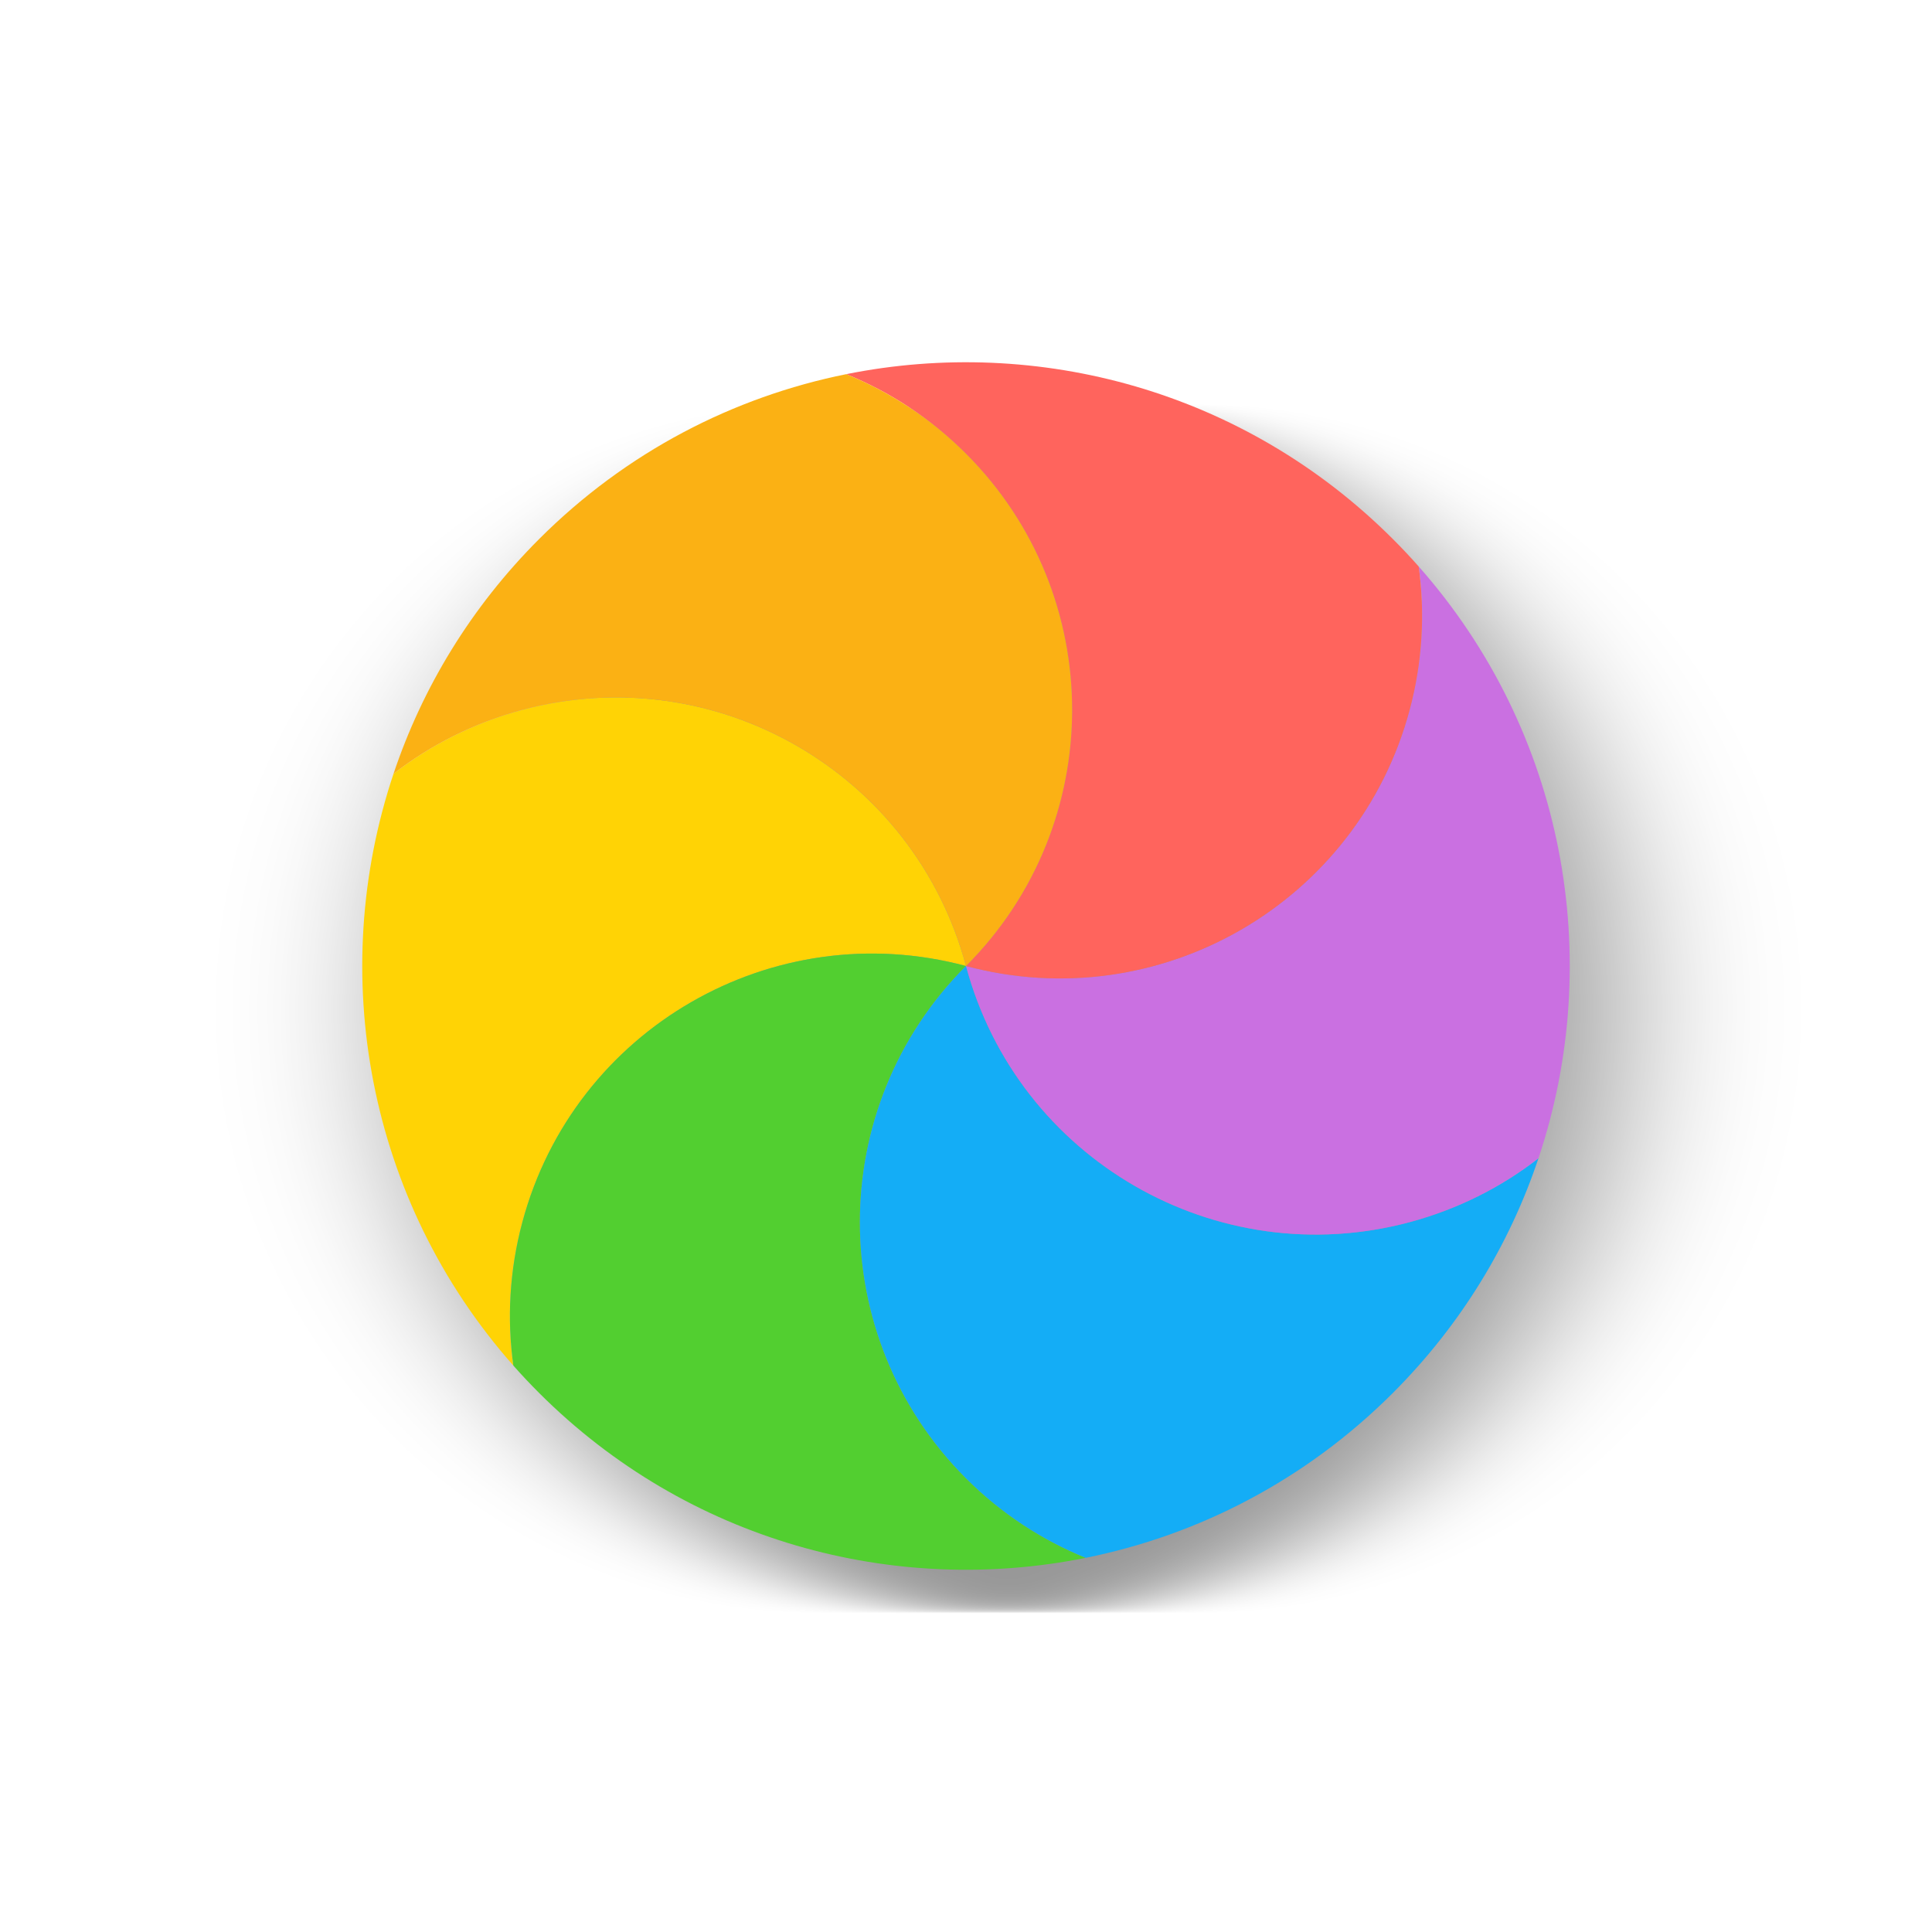
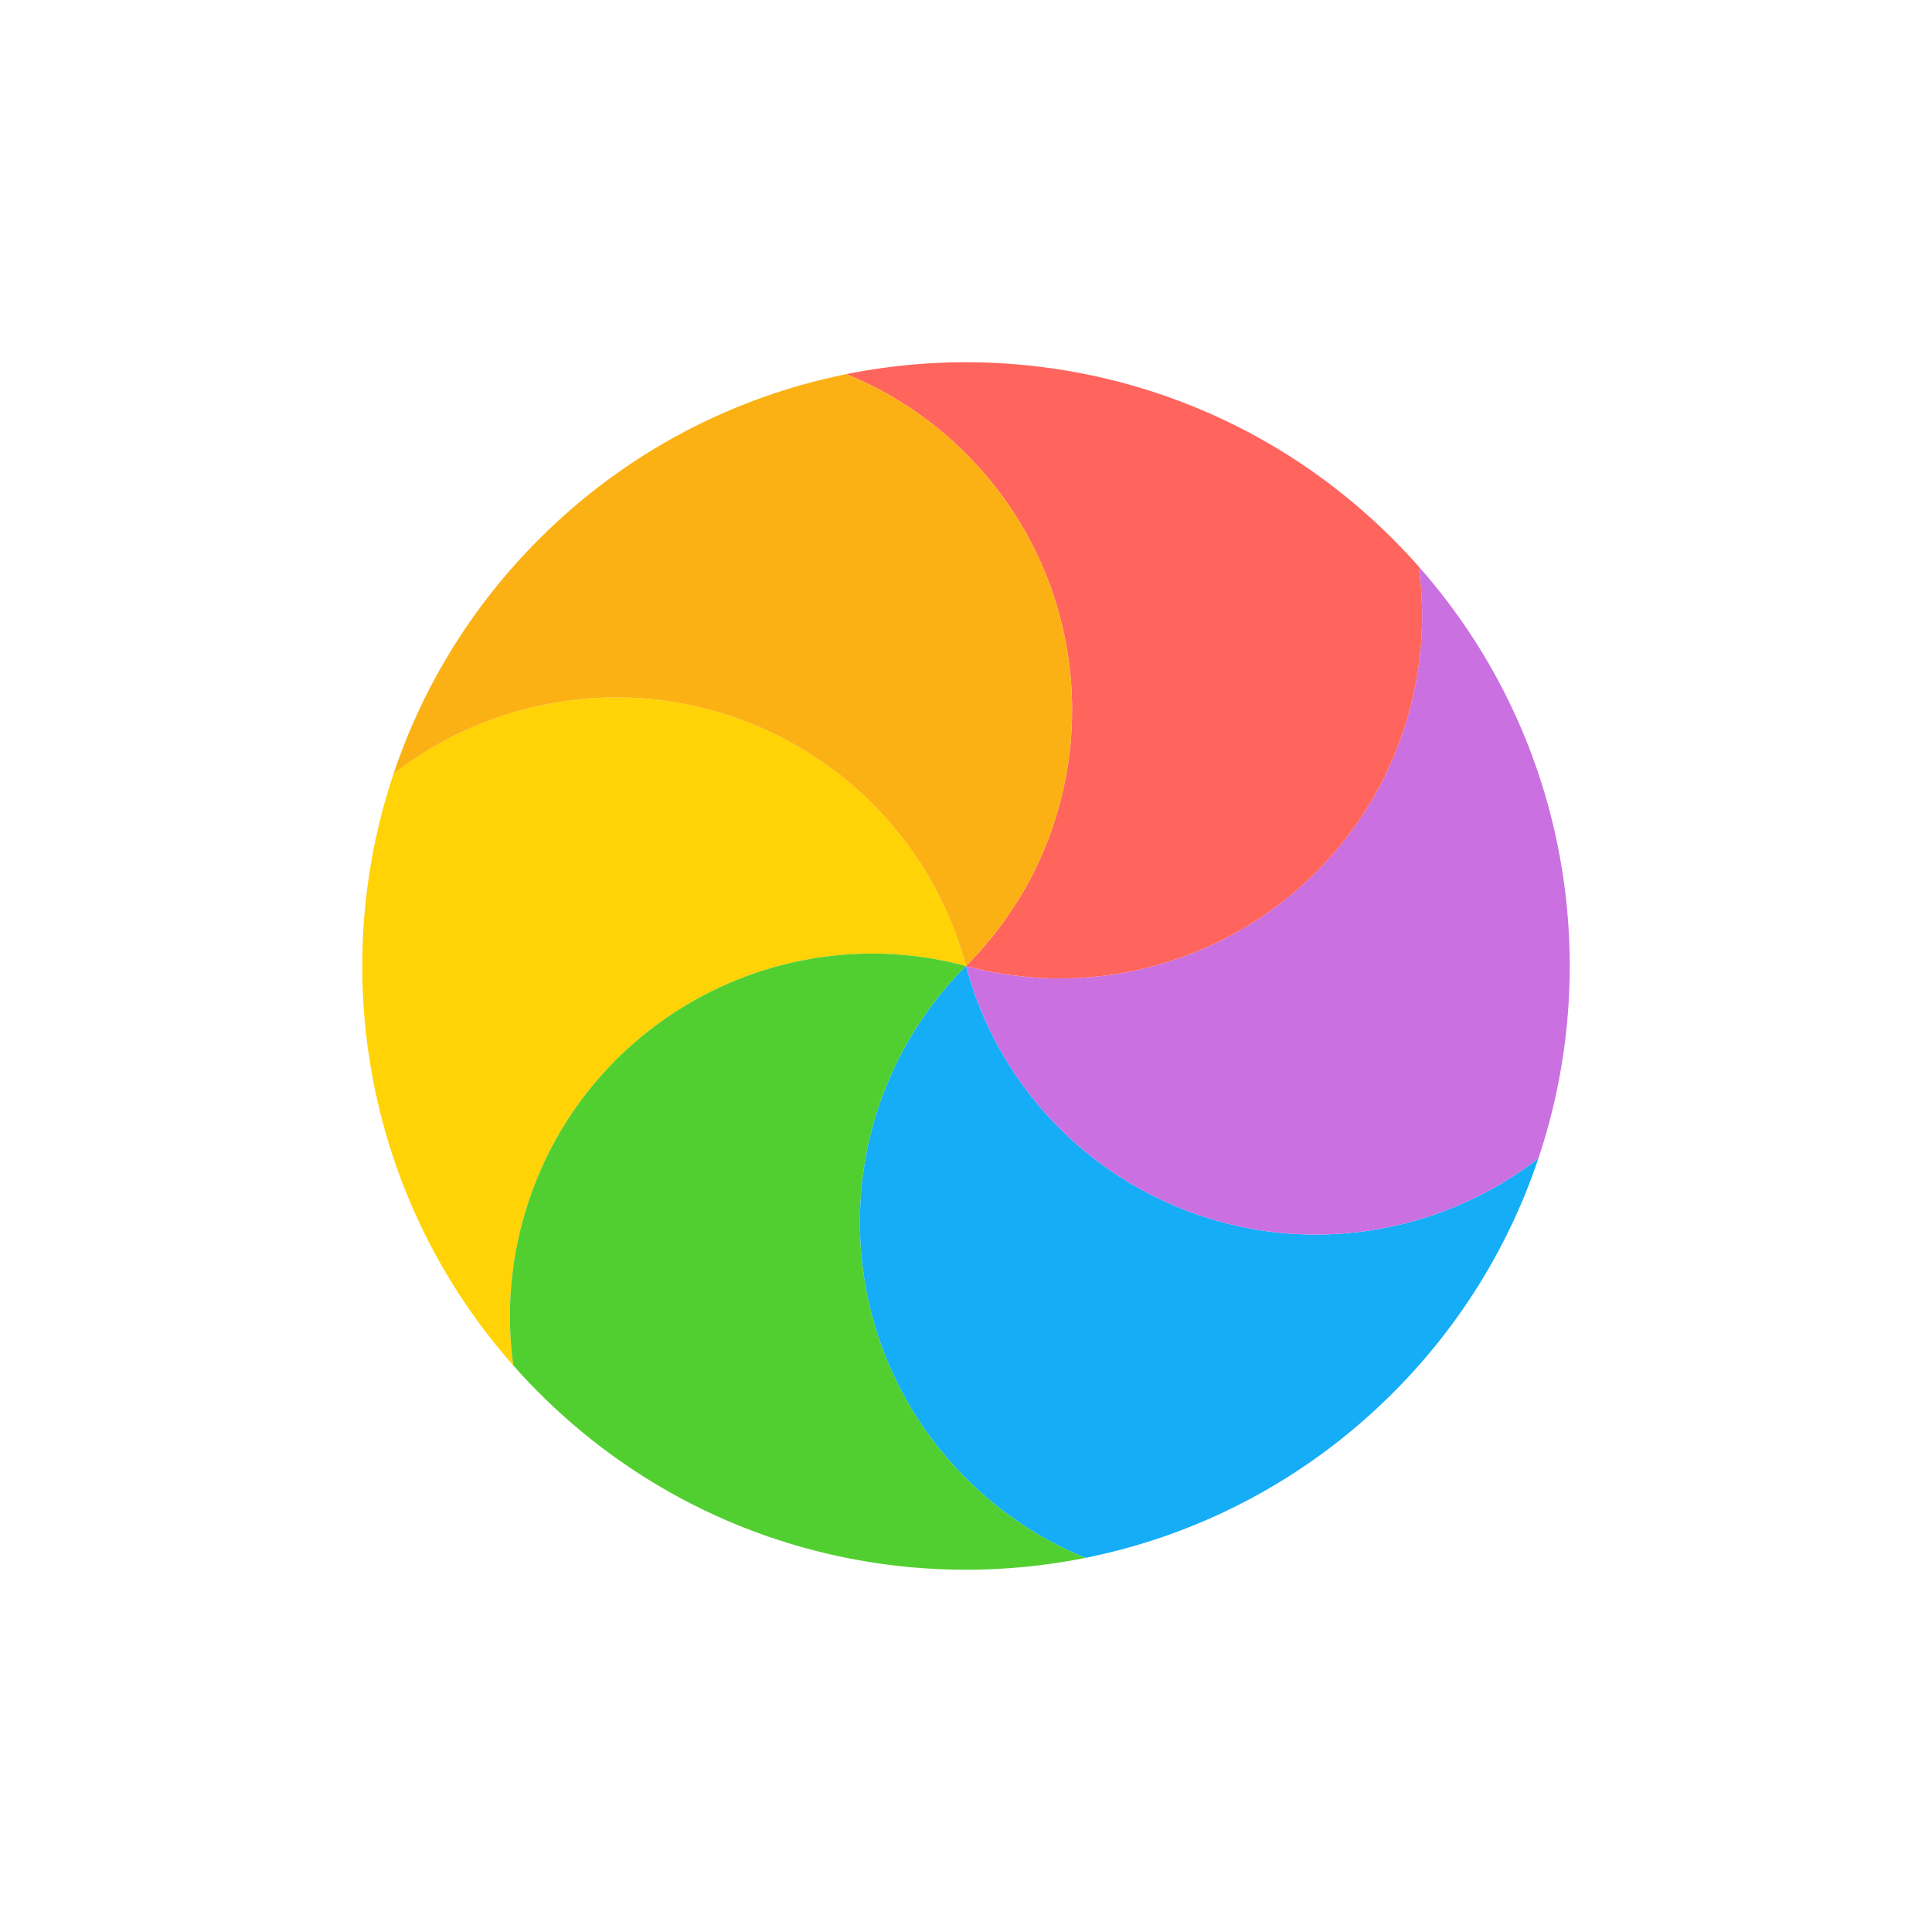
<svg xmlns="http://www.w3.org/2000/svg" width="32" height="32" viewBox="0 0 32 32" fill="none">
-   <g transform="rotate(315.0, 16, 16)">
-     <g filter="url(#filter0_d_1_311)">
-       <path d="M11.546 7.044C12.319 7.14 13.086 7.39 13.804 7.804C16.674 9.461 17.657 13.13 16 16C14.343 13.13 10.674 12.147 7.804 13.804C7.087 14.217 6.489 14.757 6.019 15.377C6.244 11.721 8.434 8.595 11.546 7.044Z" fill="url(#paint0_linear_1_311)" />
-       <path d="M6.019 15.377C6.489 14.757 7.087 14.217 7.804 13.804C10.674 12.147 14.343 13.13 16 16C12.686 16 10 18.686 10 22C10 22.828 10.168 23.616 10.471 24.334C7.776 22.542 6 19.478 6 16C6 15.791 6.006 15.583 6.019 15.377Z" fill="url(#paint1_linear_1_311)" />
-       <path d="M10.471 24.334C10.168 23.616 10 22.828 10 22C10 18.686 12.686 16 16 16C14.343 18.87 15.326 22.539 18.196 24.196C18.914 24.61 19.681 24.86 20.454 24.956C19.113 25.624 17.601 26 16 26C13.956 26 12.055 25.387 10.471 24.334Z" fill="url(#paint2_linear_1_311)" />
-       <path d="M20.454 24.956C19.681 24.86 18.914 24.61 18.196 24.196C15.326 22.539 14.343 18.87 16 16C17.657 18.87 21.326 19.853 24.196 18.196C24.913 17.782 25.511 17.244 25.981 16.623C25.756 20.279 23.567 23.405 20.454 24.956Z" fill="url(#paint3_linear_1_311)" />
-       <path d="M25.981 16.623C25.511 17.244 24.913 17.782 24.196 18.196C21.326 19.853 17.657 18.87 16 16C19.314 16 22 13.314 22 10C22 9.172 21.832 8.384 21.529 7.666C24.224 9.458 26 12.521 26 16C26 16.209 25.994 16.417 25.981 16.623Z" fill="url(#paint4_linear_1_311)" />
-       <path d="M21.529 7.666C21.832 8.384 22 9.172 22 10C22 13.314 19.314 16 16 16C17.657 13.13 16.674 9.461 13.804 7.804C13.086 7.39 12.319 7.14 11.546 7.044C12.887 6.376 14.399 6 16 6C18.044 6 19.945 6.613 21.529 7.666Z" fill="url(#paint5_linear_1_311)" />
-     </g>
-     <defs>
-       <filter id="filter0_d_1_311" x="4" y="5" width="24" height="24" filterUnits="userSpaceOnUse" color-interpolation-filters="sRGB">
-         <feFlood flood-opacity="0" result="BackgroundImageFix" />
-         <feColorMatrix in="SourceAlpha" type="matrix" values="0 0 0 0 0 0 0 0 0 0 0 0 0 0 0 0 0 0 127 0" result="hardAlpha" />
-         <feOffset dy="1" />
-         <feGaussianBlur stdDeviation="1" />
-         <feColorMatrix type="matrix" values="0 0 0 0 0 0 0 0 0 0 0 0 0 0 0 0 0 0 0.405 0" />
-         <feBlend mode="normal" in2="BackgroundImageFix" result="effect1_dropShadow_1_311" />
-         <feBlend mode="normal" in="SourceGraphic" in2="effect1_dropShadow_1_311" result="shape" />
-       </filter>
-       <linearGradient id="paint0_linear_1_311" x1="545.308" y1="7.044" x2="545.308" y2="902.599" gradientUnits="userSpaceOnUse">
-         <stop stop-color="#FFD305" style="stop-color:#FFD305;stop-color:color(display-p3 1 0.828 0.02);stop-opacity:1;" />
-         <stop offset="1" stop-color="#FDCF01" style="stop-color:#FDCF01;stop-color:color(display-p3 0.992 0.812 0.004);stop-opacity:1;" />
-       </linearGradient>
-       <linearGradient id="paint1_linear_1_311" x1="506" y1="12.999" x2="506" y2="1146.46" gradientUnits="userSpaceOnUse">
-         <stop stop-color="#52CF30" style="stop-color:#52CF30;stop-color:color(display-p3 0.322 0.812 0.188);stop-opacity:1;" />
-         <stop offset="1" stop-color="#3BBD1C" style="stop-color:#3BBD1C;stop-color:color(display-p3 0.231 0.741 0.11);stop-opacity:1;" />
-       </linearGradient>
-       <linearGradient id="paint2_linear_1_311" x1="532.723" y1="16" x2="532.723" y2="1016" gradientUnits="userSpaceOnUse">
-         <stop stop-color="#14ADF6" style="stop-color:#14ADF6;stop-color:color(display-p3 0.078 0.678 0.965);stop-opacity:1;" />
-         <stop offset="1" stop-color="#1191F4" style="stop-color:#1191F4;stop-color:color(display-p3 0.067 0.569 0.957);stop-opacity:1;" />
-       </linearGradient>
-       <linearGradient id="paint3_linear_1_311" x1="554.484" y1="16" x2="554.484" y2="911.555" gradientUnits="userSpaceOnUse">
-         <stop stop-color="#CA70E1" style="stop-color:#CA70E1;stop-color:color(display-p3 0.792 0.439 0.882);stop-opacity:1;" />
-         <stop offset="1" stop-color="#B452CB" style="stop-color:#B452CB;stop-color:color(display-p3 0.706 0.322 0.796);stop-opacity:1;" />
-       </linearGradient>
-       <linearGradient id="paint4_linear_1_311" x1="516" y1="7.666" x2="516" y2="1141.12" gradientUnits="userSpaceOnUse">
-         <stop stop-color="#FF645D" style="stop-color:#FF645D;stop-color:color(display-p3 1 0.392 0.365);stop-opacity:1;" />
-         <stop offset="1" stop-color="#FF4332" style="stop-color:#FF4332;stop-color:color(display-p3 1 0.263 0.196);stop-opacity:1;" />
-       </linearGradient>
-       <linearGradient id="paint5_linear_1_311" x1="534.269" y1="6" x2="534.269" y2="1006" gradientUnits="userSpaceOnUse">
-         <stop stop-color="#FBB114" style="stop-color:#FBB114;stop-color:color(display-p3 0.984 0.694 0.078);stop-opacity:1;" />
-         <stop offset="1" stop-color="#FF9508" style="stop-color:#FF9508;stop-color:color(display-p3 1 0.584 0.031);stop-opacity:1;" />
-       </linearGradient>
-     </defs>
-   </g>
+   <path d="M6.518 12.817C7.133 12.338 7.851 11.972 8.652 11.757C11.852 10.9 15.142 12.799 16 16C12.799 15.142 9.509 17.042 8.652 20.243C8.437 21.042 8.395 21.846 8.502 22.617C6.075 19.873 5.414 16.114 6.518 12.817Z" fill="url(#paint0_linear_2063_183)" />
+   <path d="M8.502 22.617C8.395 21.846 8.437 21.042 8.652 20.243C9.509 17.042 12.799 15.142 16 16C13.657 18.343 13.657 22.142 16 24.485C16.585 25.07 17.261 25.51 17.983 25.802C14.811 26.441 11.389 25.531 8.929 23.071C8.781 22.923 8.639 22.772 8.502 22.617Z" fill="url(#paint1_linear_2063_183)" />
+   <path d="M17.983 25.802C17.261 25.51 16.585 25.07 16 24.485C13.657 22.142 13.657 18.343 16 16C16.858 19.201 20.148 21.1 23.349 20.243C24.149 20.028 24.868 19.662 25.482 19.183C25.006 20.604 24.203 21.939 23.071 23.071C21.625 24.517 19.847 25.427 17.983 25.802Z" fill="url(#paint2_linear_2063_183)" />
+   <path d="M25.482 19.183C24.867 19.662 24.149 20.028 23.349 20.243C20.148 21.1 16.858 19.201 16 16C19.201 16.858 22.491 14.958 23.349 11.757C23.563 10.958 23.605 10.154 23.498 9.383C25.925 12.127 26.586 15.886 25.482 19.183Z" fill="url(#paint3_linear_2063_183)" />
+   <path d="M23.498 9.383C23.605 10.154 23.563 10.958 23.349 11.757C22.491 14.958 19.201 16.858 16 16C18.343 13.657 18.343 9.858 16 7.515C15.415 6.929 14.739 6.49 14.017 6.197C17.189 5.559 20.611 6.469 23.071 8.929C23.219 9.077 23.361 9.228 23.498 9.383Z" fill="url(#paint4_linear_2063_183)" />
+   <path d="M14.017 6.197C14.739 6.49 15.415 6.929 16 7.515C18.343 9.858 18.343 13.657 16 16C15.142 12.799 11.852 10.9 8.652 11.757C7.851 11.972 7.133 12.338 6.518 12.817C6.994 11.396 7.797 10.061 8.929 8.929C10.375 7.483 12.153 6.573 14.017 6.197Z" fill="url(#paint5_linear_2063_183)" />
+   <defs>
+     <linearGradient id="paint0_linear_2063_183" x1="383.945" y1="-364.61" x2="1017.2" y2="268.643" gradientUnits="userSpaceOnUse">
+       <stop stop-color="#FFD305" style="stop-color:#FFD305;stop-color:color(display-p3 1 0.828 0.02);stop-opacity:1;" />
+       <stop offset="1" stop-color="#FDCF01" style="stop-color:#FDCF01;stop-color:color(display-p3 0.992 0.812 0.004);stop-opacity:1;" />
+     </linearGradient>
+     <linearGradient id="paint1_linear_2063_183" x1="360.36" y1="-332.604" x2="1161.84" y2="468.872" gradientUnits="userSpaceOnUse">
+       <stop stop-color="#52CF30" style="stop-color:#52CF30;stop-color:color(display-p3 0.322 0.812 0.188);stop-opacity:1;" />
+       <stop offset="1" stop-color="#3BBD1C" style="stop-color:#3BBD1C;stop-color:color(display-p3 0.231 0.741 0.11);stop-opacity:1;" />
+     </linearGradient>
+     <linearGradient id="paint2_linear_2063_183" x1="381.379" y1="-349.379" x2="1088.49" y2="357.728" gradientUnits="userSpaceOnUse">
+       <stop stop-color="#14ADF6" style="stop-color:#14ADF6;stop-color:color(display-p3 0.078 0.678 0.965);stop-opacity:1;" />
+       <stop offset="1" stop-color="#1191F4" style="stop-color:#1191F4;stop-color:color(display-p3 0.067 0.569 0.957);stop-opacity:1;" />
+     </linearGradient>
+     <linearGradient id="paint3_linear_2063_183" x1="396.766" y1="-364.766" x2="1030.02" y2="268.487" gradientUnits="userSpaceOnUse">
+       <stop stop-color="#CA70E1" style="stop-color:#CA70E1;stop-color:color(display-p3 0.792 0.439 0.882);stop-opacity:1;" />
+       <stop offset="1" stop-color="#B452CB" style="stop-color:#B452CB;stop-color:color(display-p3 0.706 0.322 0.796);stop-opacity:1;" />
+     </linearGradient>
+     <linearGradient id="paint4_linear_2063_183" x1="363.661" y1="-343.446" x2="1165.14" y2="458.03" gradientUnits="userSpaceOnUse">
+       <stop stop-color="#FF645D" style="stop-color:#FF645D;stop-color:color(display-p3 1 0.392 0.365);stop-opacity:1;" />
+       <stop offset="1" stop-color="#FF4332" style="stop-color:#FF4332;stop-color:color(display-p3 1 0.263 0.196);stop-opacity:1;" />
+     </linearGradient>
+     <linearGradient id="paint5_linear_2063_183" x1="375.4" y1="-357.542" x2="1082.51" y2="349.564" gradientUnits="userSpaceOnUse">
+       <stop stop-color="#FBB114" style="stop-color:#FBB114;stop-color:color(display-p3 0.984 0.694 0.078);stop-opacity:1;" />
+       <stop offset="1" stop-color="#FF9508" style="stop-color:#FF9508;stop-color:color(display-p3 1 0.584 0.031);stop-opacity:1;" />
+     </linearGradient>
+   </defs>
</svg>
